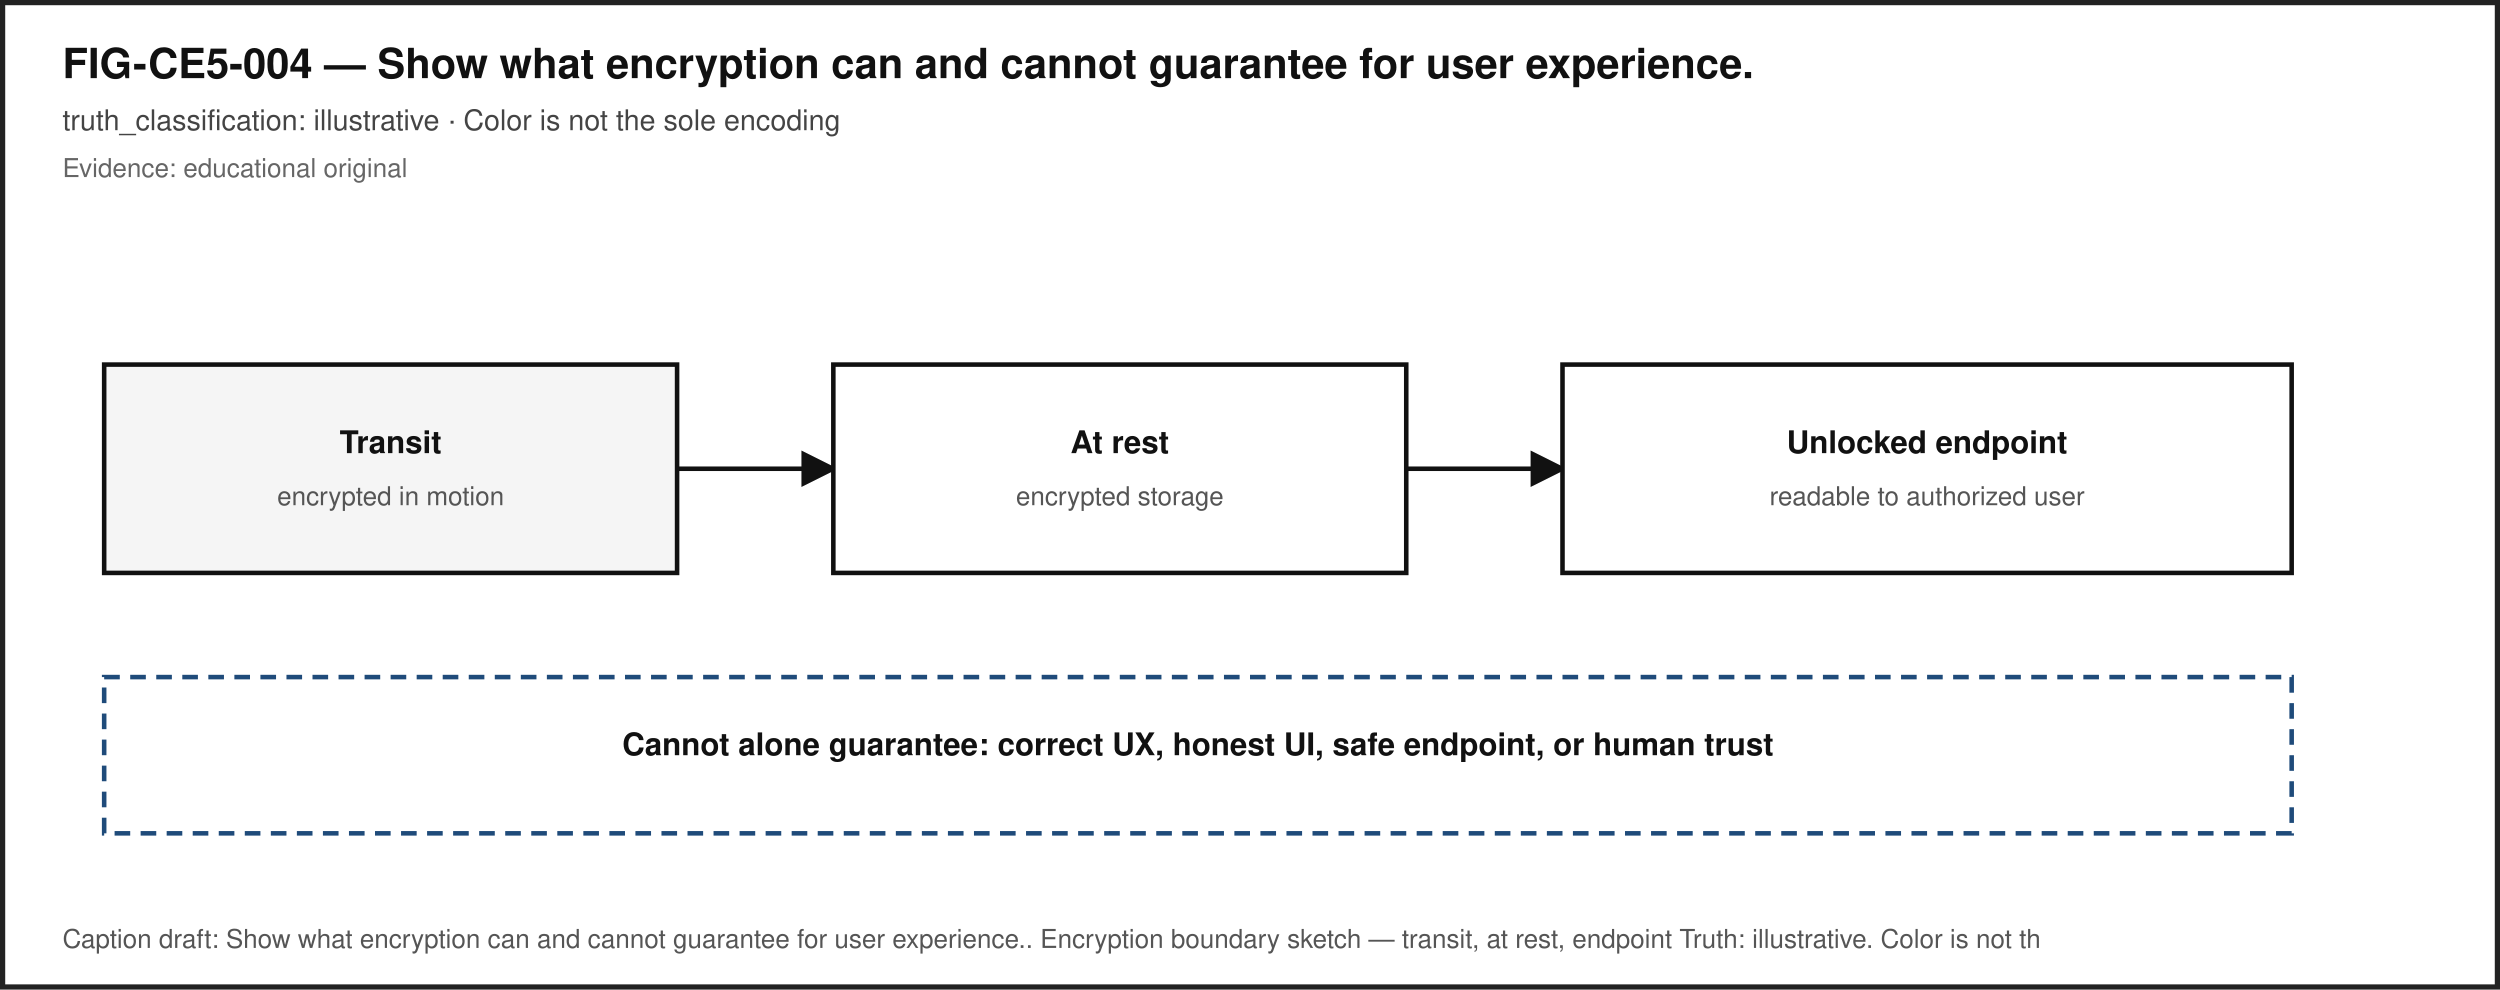
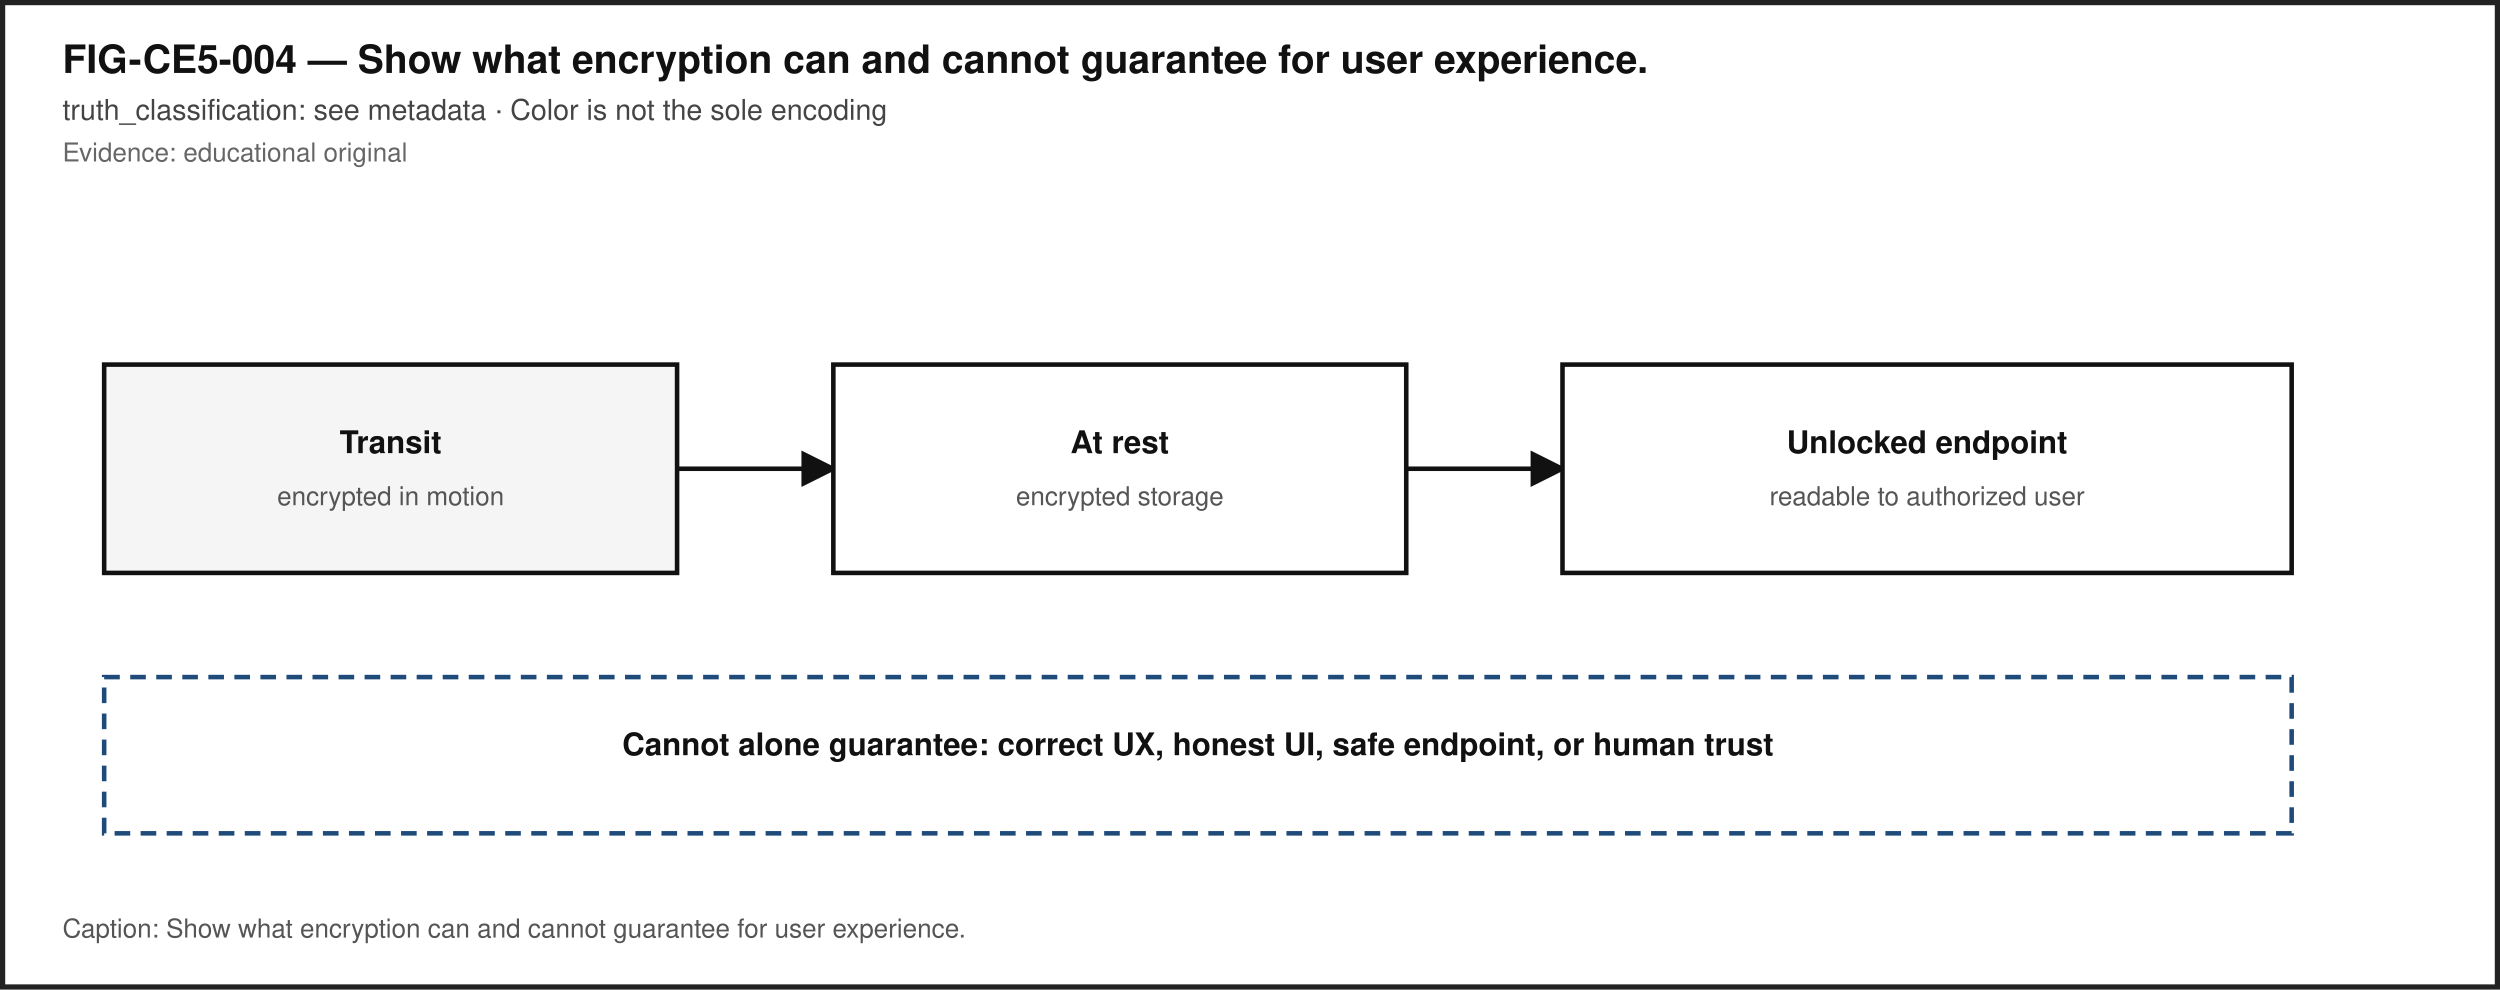
<svg xmlns="http://www.w3.org/2000/svg" width="960" height="380" viewBox="0 0 960 380" role="img" aria-labelledby="FIG-CE5-004-title FIG-CE5-004-desc" data-figure-id="FIG-CE5-004" data-truth-classification="illustrative" data-template="tmpl-ecosystem-system-map" data-qualification="">
  <rect width="960" height="380" fill="#ffffff" />
  <rect x="1" y="1" width="958" height="378" fill="none" stroke="#222222" stroke-width="2" />
-   <text x="24" y="30" font-family="Helvetica,Arial,sans-serif" font-size="16" font-weight="bold" fill="#111111">FIG-CE5-004 — Show what encryption can and cannot guarantee for user experience.</text>
-   <text x="24" y="50" font-family="Helvetica,Arial,sans-serif" font-size="11" fill="#444444">truth_classification: illustrative · Color is not the sole encoding</text>
-   <text x="24" y="68" font-family="Helvetica,Arial,sans-serif" font-size="10" fill="#666666">Evidence: educational original</text>
  <defs>
    <marker id="arr" markerWidth="8" markerHeight="8" refX="7" refY="4" orient="auto">
      <path d="M0,0 L8,4 L0,8 Z" fill="#111111" />
    </marker>
  </defs>
+   <text x="24" y="28" font-family="Helvetica,Arial,sans-serif" font-size="15" fill="#111111" font-weight="bold">FIG-CE5-004 — Show what encryption can and cannot guarantee for user experience.</text>
+   <text x="24" y="46" font-family="Helvetica,Arial,sans-serif" font-size="11" fill="#444444">truth_classification: see metadata · Color is not the sole encoding</text>
+   <text x="24" y="62" font-family="Helvetica,Arial,sans-serif" font-size="10" fill="#666666">Evidence: educational original</text>
+   <text x="24" y="360" font-family="Helvetica,Arial,sans-serif" font-size="10" fill="#555555">Caption: Show what encryption can and cannot guarantee for user experience.</text>
  <rect x="40" y="140" width="220" height="80" fill="#f5f5f5" stroke="#111111" stroke-width="1.75" />
  <text x="150.0" y="174.0" text-anchor="middle" font-family="Helvetica,Arial,sans-serif" font-size="12" font-weight="bold" fill="#111111">Transit</text>
  <text x="150.0" y="194.0" text-anchor="middle" font-family="Helvetica,Arial,sans-serif" font-size="10" fill="#555555">encrypted in motion</text>
  <line x1="260" y1="180" x2="320" y2="180" stroke="#111111" stroke-width="1.75" marker-end="url(#arr)" />
  <rect x="320" y="140" width="220" height="80" fill="#ffffff" stroke="#111111" stroke-width="1.75" />
  <text x="430.0" y="174.0" text-anchor="middle" font-family="Helvetica,Arial,sans-serif" font-size="12" font-weight="bold" fill="#111111">At rest</text>
  <text x="430.0" y="194.0" text-anchor="middle" font-family="Helvetica,Arial,sans-serif" font-size="10" fill="#555555">encrypted storage</text>
  <line x1="540" y1="180" x2="600" y2="180" stroke="#111111" stroke-width="1.75" marker-end="url(#arr)" />
  <rect x="600" y="140" width="280" height="80" fill="#ffffff" stroke="#111111" stroke-width="1.75" />
  <text x="740.0" y="174.0" text-anchor="middle" font-family="Helvetica,Arial,sans-serif" font-size="12" font-weight="bold" fill="#111111">Unlocked endpoint</text>
  <text x="740.0" y="194.0" text-anchor="middle" font-family="Helvetica,Arial,sans-serif" font-size="10" fill="#555555">readable to authorized user</text>
  <rect x="40" y="260" width="840" height="60" fill="#ffffff" stroke="#1F4B7A" stroke-width="1.75" stroke-dasharray="6 4" />
  <text x="460.0" y="290.0" text-anchor="middle" font-family="Helvetica,Arial,sans-serif" font-size="12" font-weight="bold" fill="#111111">Cannot alone guarantee: correct UX, honest UI, safe endpoint, or human trust</text>
-   <text x="24" y="364" font-family="Helvetica,Arial,sans-serif" font-size="10" fill="#555555">Caption draft: Show what encryption can and cannot guarantee for user experience.. Encryption boundary sketch — transit, at rest, endpoint Truth: illustrative. Color is not th</text>
</svg>
